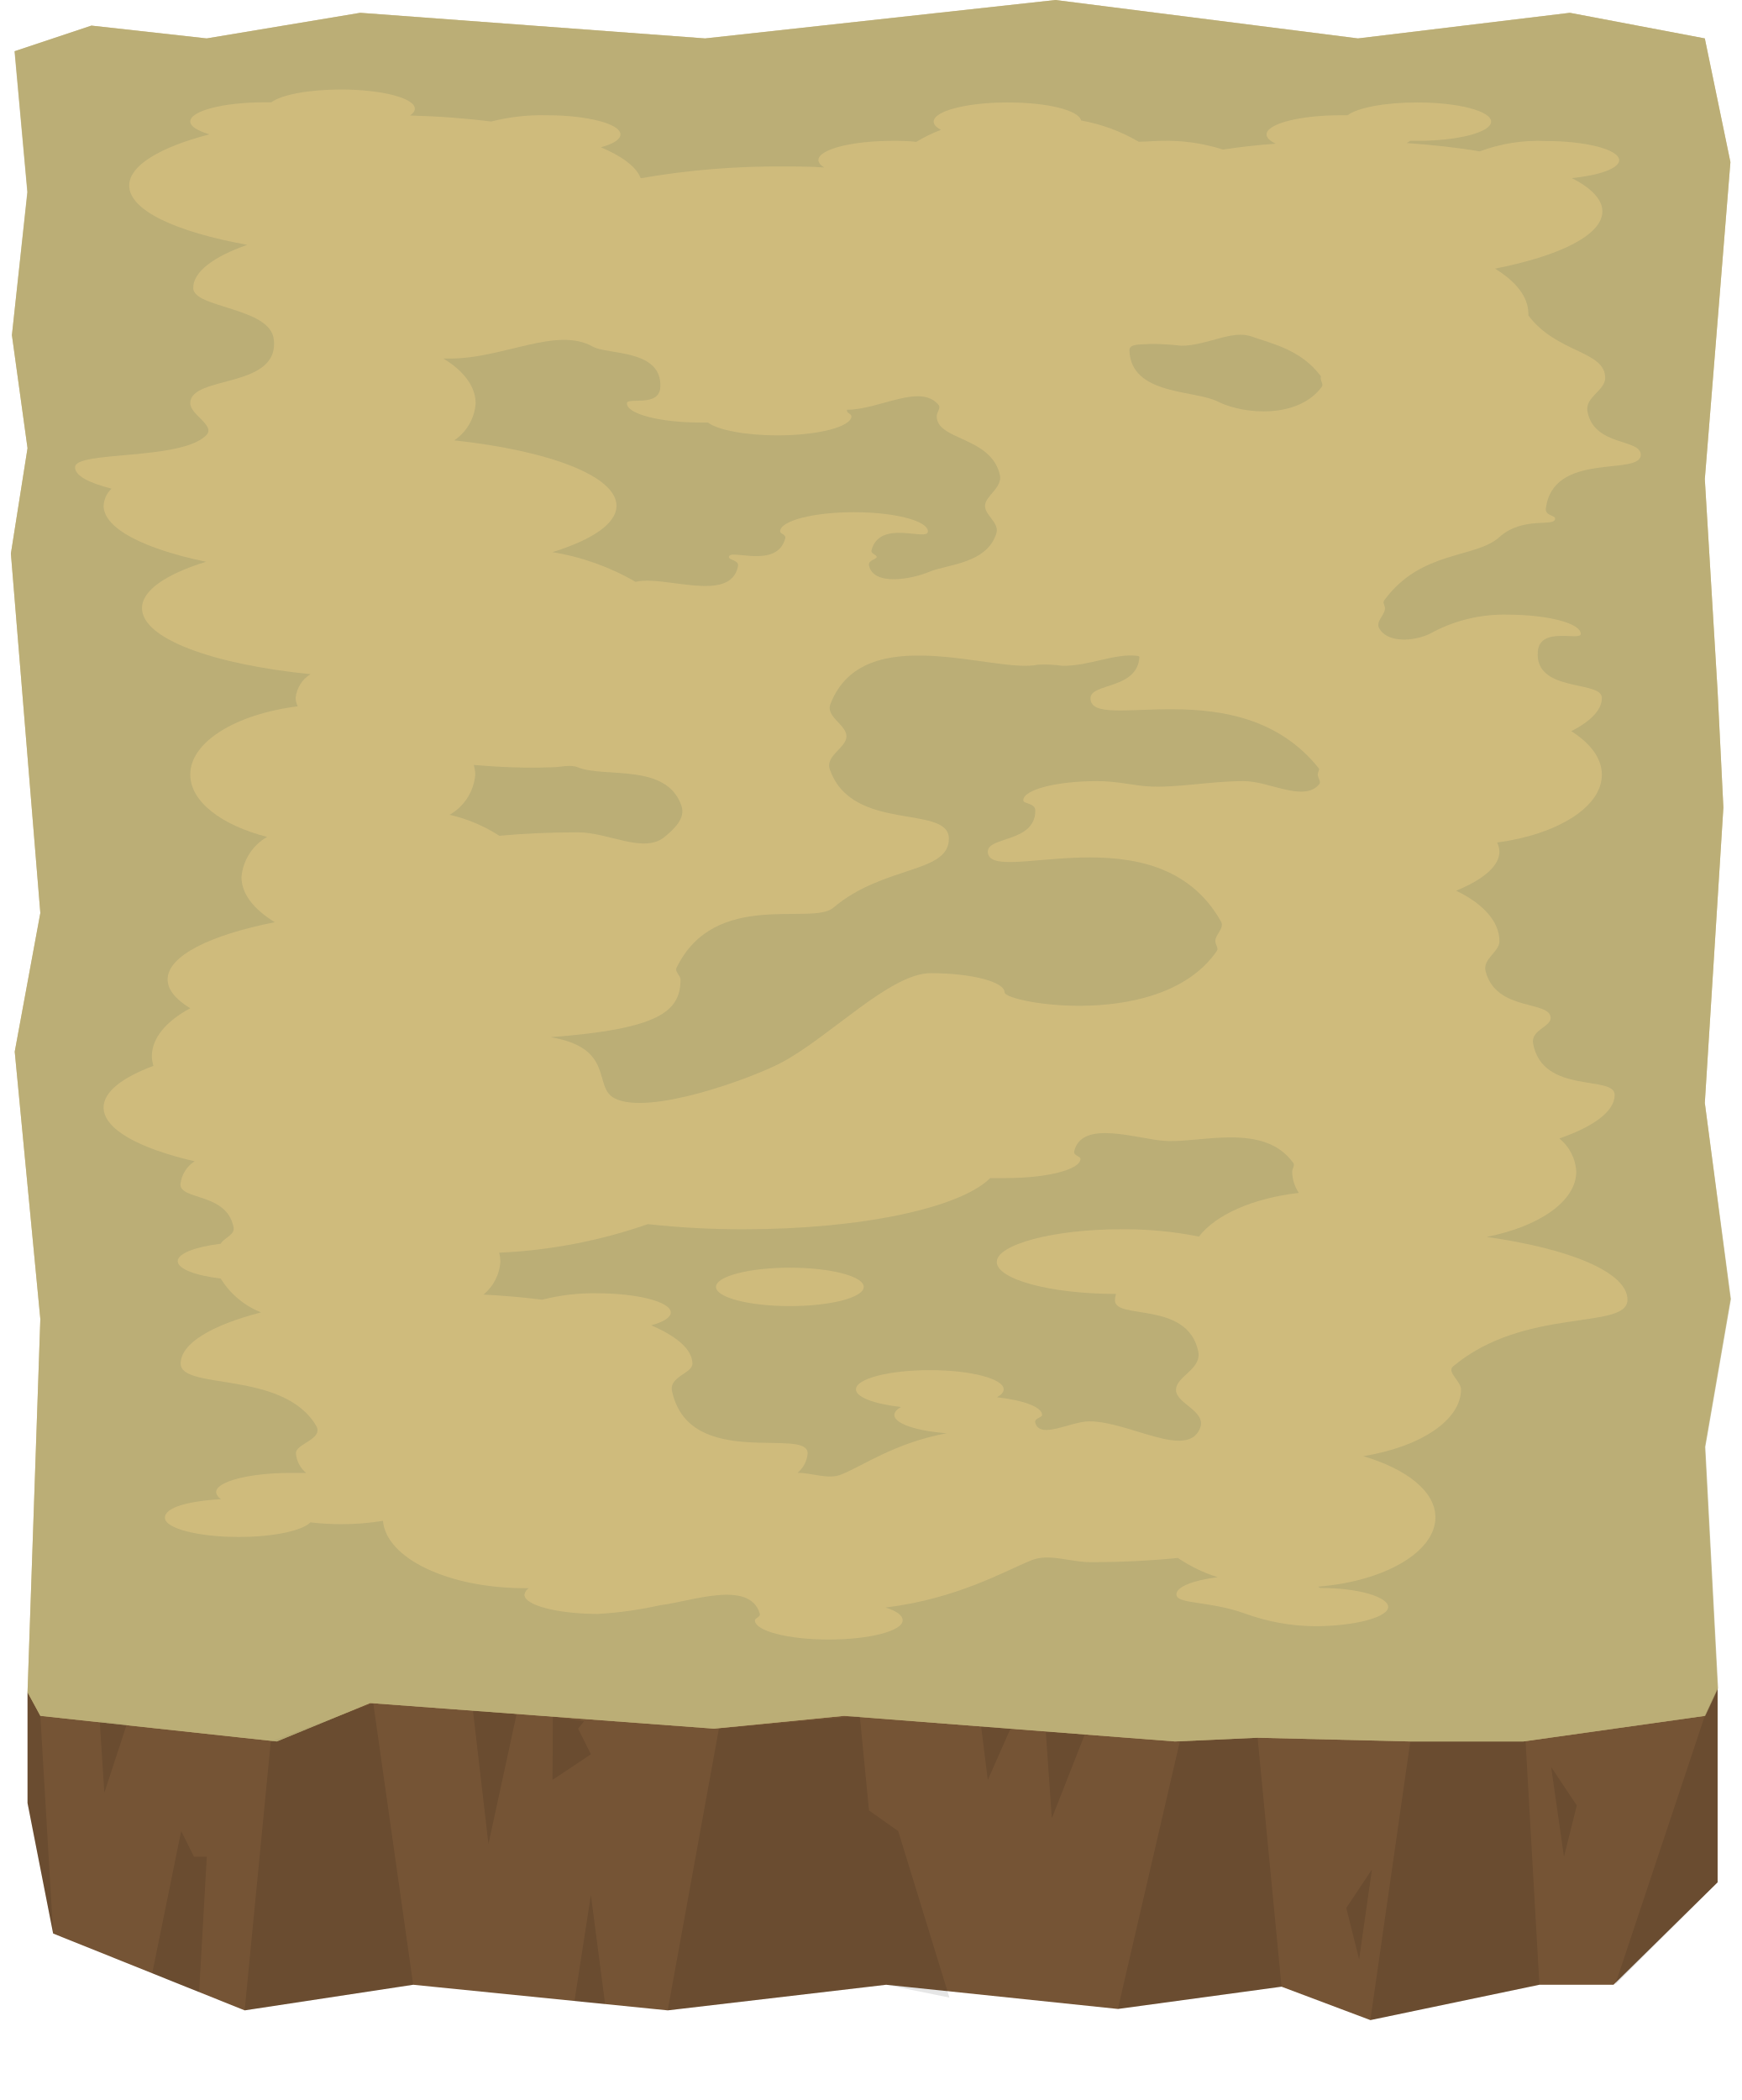
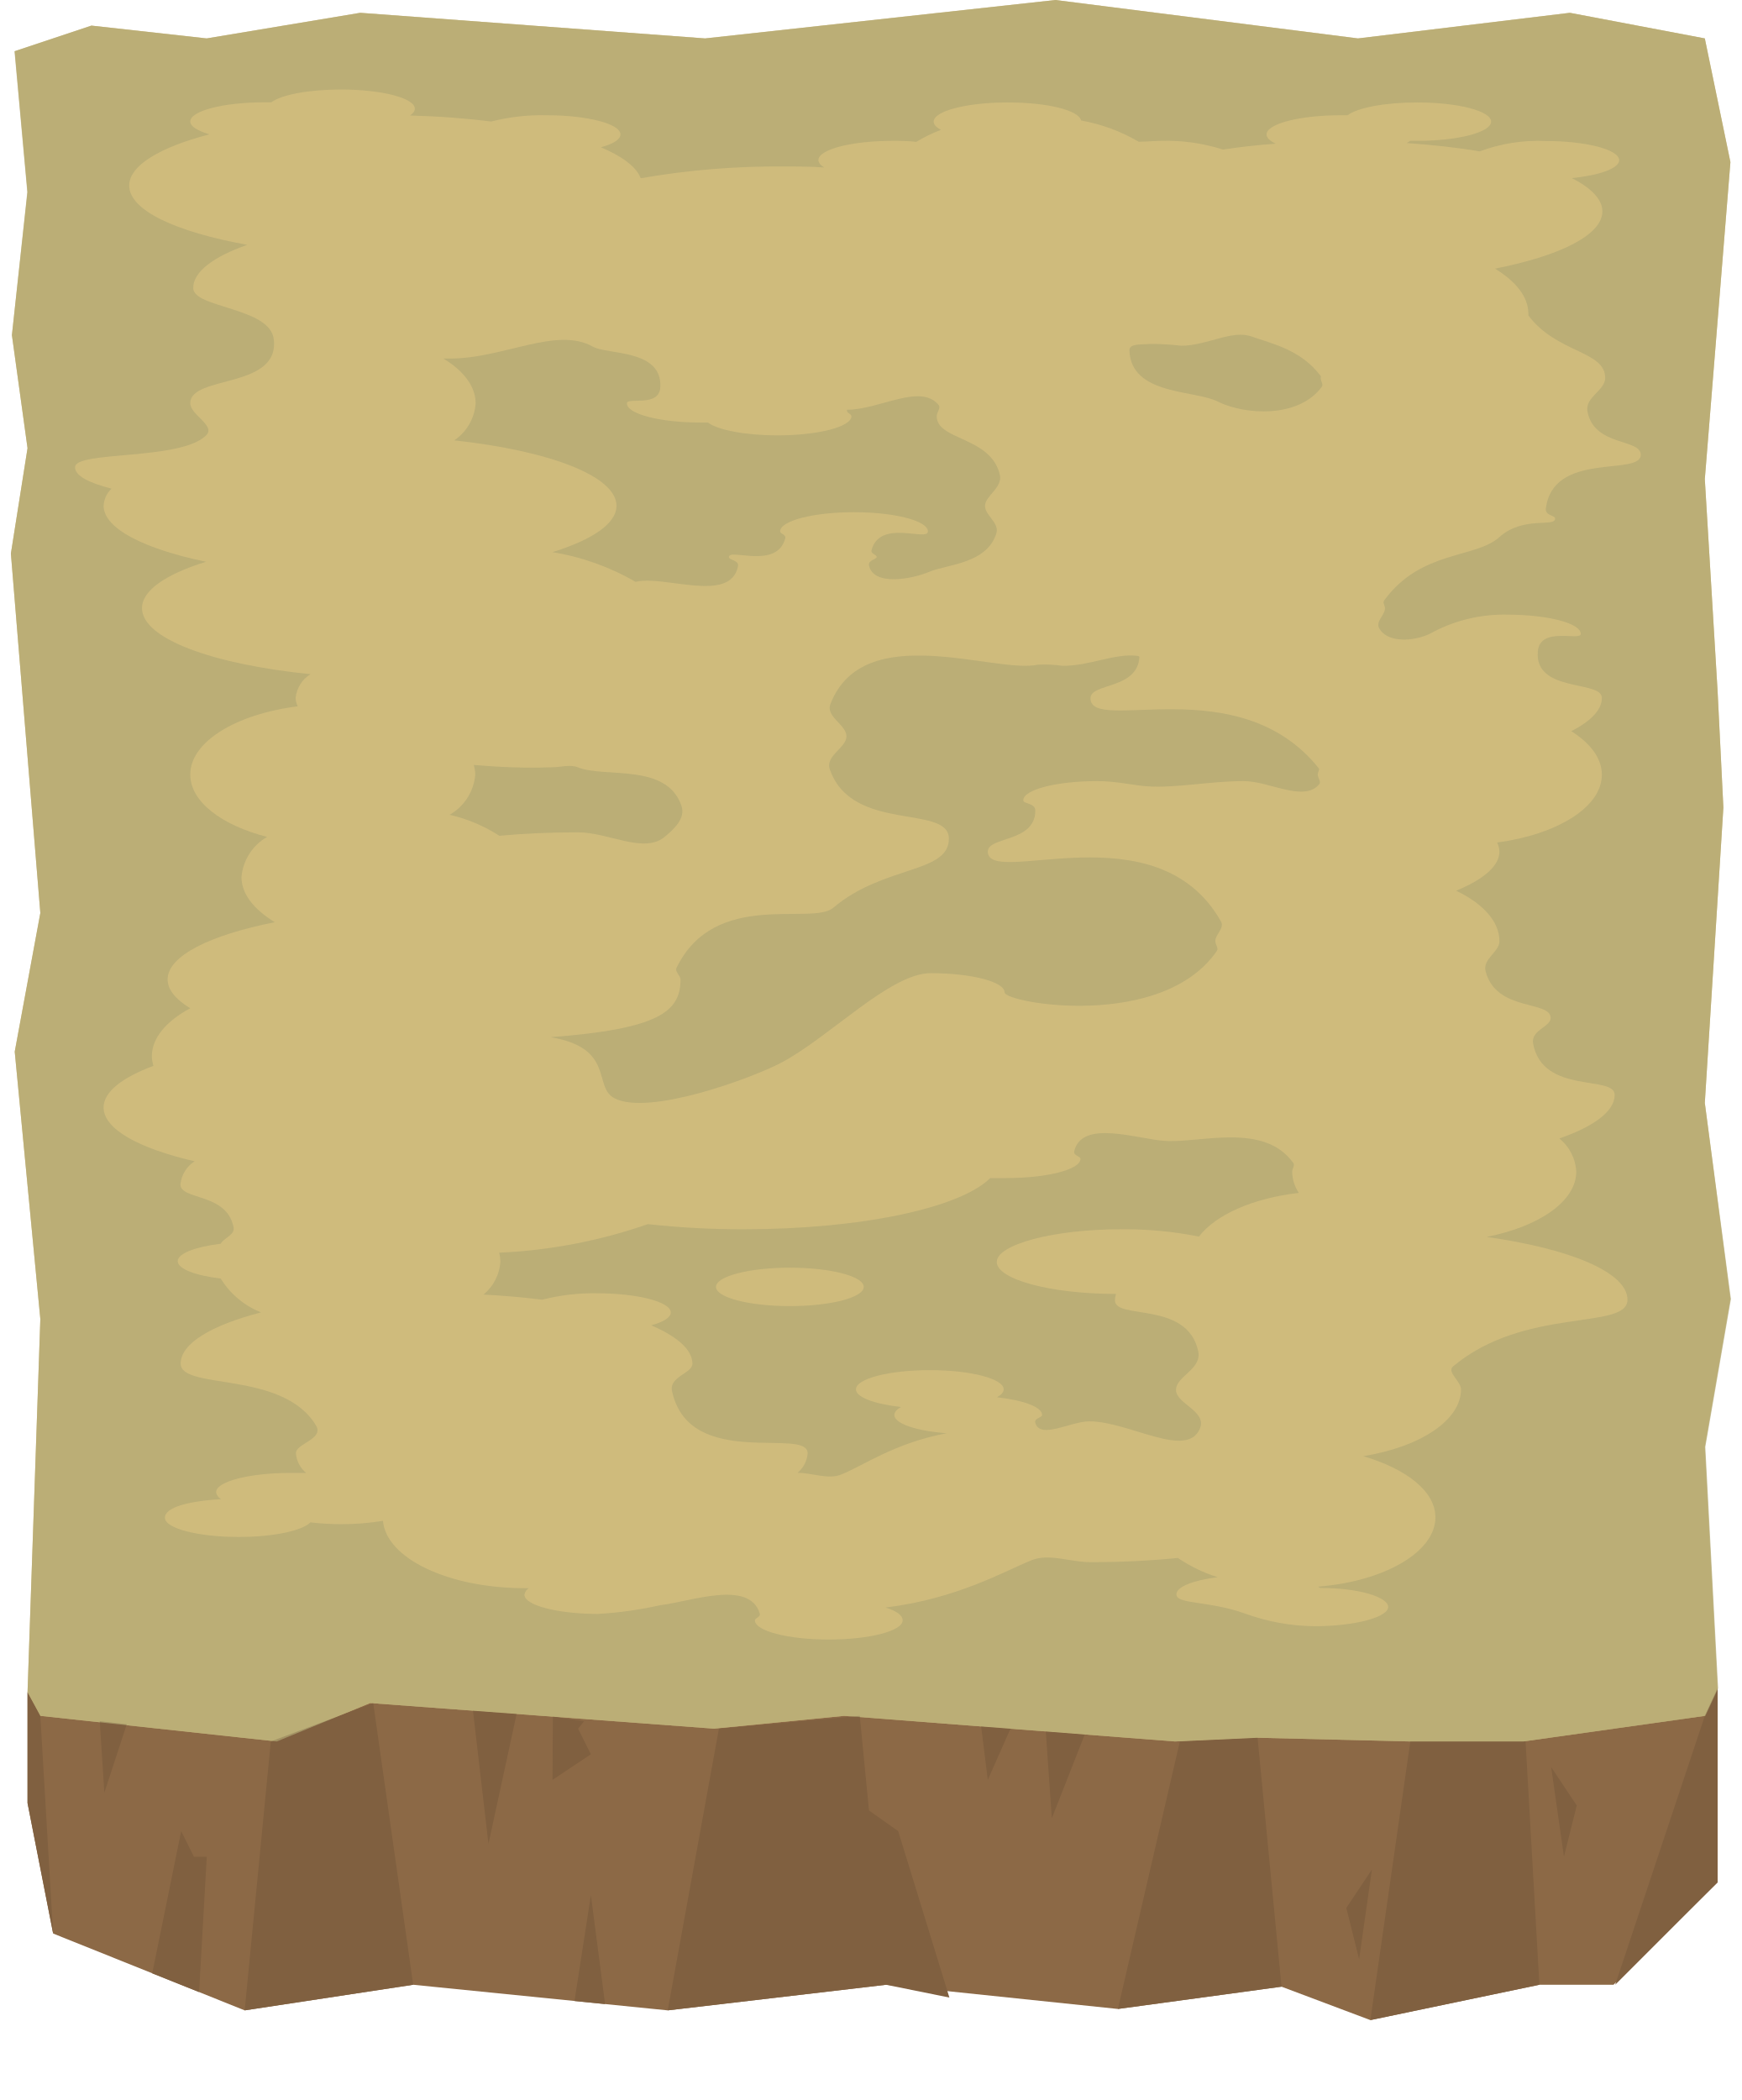
<svg xmlns="http://www.w3.org/2000/svg" viewBox="0 0 136 164">
-   <path d="m134.15 147-8.13 8h-5.79l-13.2 2.76-6.94-2.61-12.78 1.74-18.1-1.89-17.06 2-19.88-2-13.16 2-14.96-6-2-10.19v-8.65l132-.31v3.15z" fill="#755435" />
+   <path d="m134.15 147-8.13 8h-5.79l-13.2 2.76-6.94-2.61-12.78 1.74-18.1-1.89-17.06 2-19.88-2-13.16 2-14.96-6-2-10.19v-8.65l132-.31v3.15z" fill="#8c6946" />
  <path d="m133.15 134-14.19 2h-8.82l-11.92-.29-6.45.29-25.84-2-10.17 1-26.85-2-7.29 3-18.47-2-1-1.84 1-29.15-2-20.88 2-10.83-2.3-28.07 1.3-8.23-1.22-8.83 1.22-11.17-1-11 6-2 9 1 11.99-2 26.93 2 27.36-3 23.63 3 16.55-2 10.54 2 2 9.66-2 24.76 1 16.58.45 9.06-1.45 23.07 2 15.31-2 11.56 1 18.85z" fill="#cfbb7c" />
-   <g opacity=".1">
+   <g fill="#806040">
    <path d="m3.15 134-1-1.84v8.65l2 10.19z" />
    <path d="m29.15 133-8 3-2.04 21 13.16-2z" />
    <path d="m67.15 134-11 1-4 22 17.06-2 4.94 1-4-13-2.28-1.61z" />
    <path d="m98.22 135.71-6.07.29-4.84 20.89 12.78-1.74z" />
    <path d="m119.15 136h-9l-3.12 21.76 13.2-2.76z" />
    <path d="m134.15 131.85-1 2.15-7 21 8-8z" />
-   </g>
-   <g opacity=".1">
    <path d="m36.94 133.6 1.21 10.4 2.2-10.15z" />
    <path d="m44.87 156.27 1.28-8.27 1.11 8.51z" />
    <path d="m76.63 134.83.52 4.17 1.77-4z" />
    <path d="m81.68 135.22.47 6.78 2.57-6.54z" />
    <path d="m121.15 138 1 7 1-4z" />
    <path d="m106.15 153 1-7-2 3z" />
    <path d="m7.79 134.42.36 5.58 1.75-5.34z" />
    <path d="m11.89 154.11 2.26-11.11 1 2h1l-.6 10.57z" />
    <path d="m43.18 134.06-.03 4.94 3-2-1-2 .47-.58z" />
  </g>
  <g fill="#b2a874" opacity=".7">
    <path d="m37.15 31.5a3.82 3.82 0 0 1 -1.67 2.89c7.41.8 12.67 2.79 12.67 5.11 0 1.39-1.88 2.65-5 3.62a19 19 0 0 1 6.49 2.32c2.25-.56 7.4 1.73 8-1.22.09-.49-.71-.46-.71-.72 0-.71 3.75 1 4.4-1.46.08-.29-.4-.35-.4-.54 0-.83 2.59-1.5 5.77-1.5s5.77.67 5.77 1.5-3.74-1-4.4 1.46c-.08.29.4.35.4.54s-.69.24-.6.66c.35 1.63 3.35 1.07 4.72.49s4.48-.61 5.23-3c.25-.83-.89-1.39-.89-2.15s1.4-1.42 1.16-2.43c-.72-3-4.93-2.66-4.93-4.57 0-.3.34-.64.15-.87-1.41-1.73-4.63.37-7.15.37-.08.25.34.32.34.5 0 .83-2.58 1.5-5.77 1.5-2.52 0-4.66-.42-5.44-1h-.56c-3.18 0-5.77-.67-5.77-1.5 0-.52 2.52.34 2.61-1.25.18-3-4.14-2.53-5.27-3.18-2.82-1.59-7 .93-11.11.93h-.56c1.56.94 2.52 2.17 2.52 3.5z" />
    <path d="m101 90.81c-2.3-3.19-7.25-1.53-10-1.71-2.16-.13-6.49-1.71-7.1.8-.09.35.49.39.49.6 0 .83-2.58 1.5-5.77 1.5-.44 0-.87 0-1.28 0-2.33 2.33-10.06 4-19.26 4a67.31 67.31 0 0 1 -7.48-.4 40.89 40.89 0 0 1 -11.61 2.23 3 3 0 0 1 .09.67 3.59 3.59 0 0 1 -1.32 2.6c1.61.08 3.14.22 4.59.4a16 16 0 0 1 4.27-.5c3.19 0 5.77.67 5.77 1.5 0 .39-.58.75-1.53 1 2 .86 3.22 1.89 3.22 3 0 .76-1.85 1-1.59 2.15 1.36 6.22 10.59 2.75 10.59 4.85a2.19 2.19 0 0 1 -.79 1.52c1.17 0 2.39.55 3.42.13 1.67-.67 4.19-2.47 8.22-3.22-2.36-.18-4.08-.75-4.08-1.43 0-.22.19-.43.52-.62-2.06-.23-3.52-.76-3.52-1.38 0-.83 2.59-1.5 5.77-1.5s5.77.67 5.77 1.5c0 .22-.19.43-.52.62 2.07.23 3.52.76 3.52 1.38 0 .22-.64.25-.53.62.38 1.31 2.77-.12 4.22-.12 3.1 0 7.64 3 8.64.55.55-1.36-1.87-1.92-1.87-3s2-1.59 1.74-3c-.84-4-6.51-2.44-6.51-4a1.43 1.43 0 0 1 .09-.5c-5.17 0-9.32-1.15-9.32-2.5s4.38-2.55 9.69-2.55a29.71 29.71 0 0 1 6.1.57c1.29-1.69 4.2-3 7.8-3.41a3.12 3.12 0 0 1 -.52-1.66c0-.23.24-.5.08-.69zm-39.31 11.19c-3.18 0-5.77-.67-5.77-1.5s2.59-1.5 5.77-1.5 5.77.67 5.77 1.5-2.58 1.5-5.77 1.5z" />
    <path d="m45.15 65c2.39 0 5.17 1.72 6.79.33.67-.56 1.63-1.41 1.28-2.41-1.16-3.37-6-2.14-8.1-3-.6-.24-1.31 0-2 0-2.12.08-4.12-.01-6.12-.18a2.8 2.8 0 0 1 .12.76 4 4 0 0 1 -2 3.13 12.14 12.14 0 0 1 3.88 1.64c1.94-.18 4-.27 6.15-.27z" />
    <path d="m103.16 29.38c-1.55-2.09-3.87-2.55-5.41-3.1s-3.49.72-5.49.72a21 21 0 0 0 -2.47-.14c-.53.07-1.6-.07-1.58.5.12 3.53 5.12 3.08 6.9 4 2.13 1.06 6.33 1.31 8.13-1.16.13-.18-.09-.44-.09-.67 0-.07.03-.12.01-.15z" />
    <path d="m103 60c-6.26-7.84-17.83-2.63-17.83-5.47 0-1.21 3.67-.67 3.82-3.22 0-.06-.1-.08-.15-.09-1.78-.22-3.68.78-5.84.78a9.88 9.88 0 0 0 -1.94-.09c-3.37.73-13.62-3.6-16.2 3.07-.39 1 1.25 1.61 1.25 2.52s-1.67 1.51-1.3 2.58c1.73 5 9.3 2.69 9.3 5.42s-5.11 2.06-9.04 5.4c-1.67 1.41-9.24-1.47-12.23 4.68-.15.31.31.6.31.92 0 2.5-1.69 3.86-10.15 4.5 5.07.84 3.29 3.91 5 4.77 2.69 1.4 10.78-1.6 13-2.77 3.8-2 8.51-7 11.69-7s5.77.67 5.77 1.5 12.29 3 16.58-3.24c.15-.21-.12-.5-.12-.76 0-.53.72-1 .45-1.52-5-8.92-18.22-2.61-18.22-5.48 0-1.19 3.69-.69 3.71-3.18 0-.64-.94-.52-.94-.82 0-.83 2.59-1.5 5.77-1.5 1.52 0 2.88.34 3.94.41 2.33.14 4.85-.41 7.52-.41 2 0 4.69 1.68 5.89.24.16-.19-.12-.49-.12-.74s.17-.39.08-.5z" />
    <path d="m133.15 86.13 1.45-23.07-.45-9.06-1-16.58 2-24.76-2-9.66-10.54-2-16.55 2-23.63-3-27.36 3-26.94-2-12 2-9-1-6 2 1 11-1.2 11.17 1.22 8.83-1.3 8.23 2.3 28.07-2 10.83 2 20.88-1 29.15 1 1.84 18.47 2 7.29-3 26.85 2 10.17-1 25.84 2 6.45-.29 11.92.29h8.86l14.19-2 1-2.15-1-18.85 2-11.55zm-12.42-46.36c0 .51.73.47.73.73 0 .7-2.5-.23-4.36 1.45s-6.13 1-9 4.95c-.12.17.07.4.07.6 0 .54-.73 1-.46 1.55.71 1.3 3.1 1 4.27.28a11.91 11.91 0 0 1 5.71-1.33c3.19 0 5.77.67 5.77 1.5 0 .6-3.17-.62-3.35 1.36-.29 3.26 5 2.24 5 3.64 0 .94-.87 1.83-2.39 2.6 1.49.94 2.39 2.12 2.39 3.4 0 2.53-3.47 4.66-8.18 5.3a1.77 1.77 0 0 1 .18.7c0 1.13-1.25 2.18-3.38 3.06 2.08 1 3.38 2.39 3.38 3.94 0 .84-1.33 1.39-1.08 2.35.83 3.19 5.08 2.25 5.08 3.65 0 .7-1.56.94-1.37 2 .74 4 6.37 2.43 6.37 4 0 1.29-1.62 2.47-4.32 3.41a3.56 3.56 0 0 1 1.32 2.59c0 2.31-2.88 4.28-7 5.1 6.5.91 11 2.76 11 4.9 0 2.42-8 .5-13.62 5.21-.52.44.62 1.16.62 1.79 0 2.43-3.2 4.5-7.63 5.22 3.36 1 5.63 2.73 5.63 4.78 0 2.71-4 5-9.16 5.41a.71.71 0 0 1 .14.1c3 0 5.33.7 5.33 1.49s-2.58 1.5-5.77 1.5a16.29 16.29 0 0 1 -5.44-1c-2.82-1-5.33-.7-5.33-1.49 0-.59 1.32-1.1 3.22-1.34a11.74 11.74 0 0 1 -3.1-1.5c-2.13.21-4.42.33-6.81.33-1.6 0-3.25-.71-4.63-.15-2.09.84-5.78 3-11.39 3.69.83.26 1.33.6 1.33 1 0 .83-2.58 1.5-5.77 1.5s-5.77-.67-5.77-1.5c0-.19.46-.25.38-.53-.81-2.68-5.43-.92-7.78-.65a30.33 30.33 0 0 1 -4.83.68c-3.18 0-5.77-.67-5.77-1.5a.69.69 0 0 1 .35-.51h-.31c-6 0-10.84-2.34-11.09-5.26a19.58 19.58 0 0 1 -3.26.26 20.06 20.06 0 0 1 -2.41-.14c-.62.65-2.88 1.14-5.59 1.14-3.18 0-5.77-.67-5.77-1.5s1.88-1.3 4.4-1.46a.72.72 0 0 1 -.4-.54c0-.83 2.59-1.5 5.77-1.5h1.26a2.21 2.21 0 0 1 -.8-1.54c0-.76 2.2-1.1 1.58-2.15-2.58-4.35-10.58-2.75-10.58-4.85 0-1.58 2.42-3 6.28-4a6.49 6.49 0 0 1 -3.15-2.64c-2-.24-3.36-.76-3.36-1.36s1.38-1.12 3.36-1.36c.24-.46 1.14-.7 1-1.29-.53-2.71-4.15-2.09-4.15-3.35a2.44 2.44 0 0 1 1.11-1.8c-4.35-1-7.11-2.51-7.11-4.2 0-1.22 1.45-2.34 3.89-3.25a2.79 2.79 0 0 1 -.12-.75c0-1.45 1.15-2.76 3-3.75-1.13-.68-1.77-1.45-1.77-2.25 0-1.84 3.31-3.47 8.37-4.47-1.62-1-2.6-2.19-2.6-3.53a4 4 0 0 1 2-3.13c-3.55-.91-6-2.75-6-4.87 0-2.57 3.58-4.72 8.39-5.33a1.61 1.61 0 0 1 -.16-.67 2.47 2.47 0 0 1 1.16-1.84c-7.67-.77-13.16-2.78-13.16-5.16 0-1.39 1.88-2.65 5-3.62-4.82-1-8-2.59-8-4.38a2 2 0 0 1 .62-1.33c-1.77-.45-2.85-1-2.85-1.67 0-1.31 8.23-.5 10.24-2.49.77-.76-1.24-1.6-1.24-2.51 0-2.22 7-1.09 6.52-5-.29-2.5-6.29-2.42-6.29-4 0-1.27 1.58-2.44 4.22-3.37-5.54-1-9.22-2.68-9.22-4.63 0-1.57 2.42-3 6.27-4-.92-.27-1.5-.62-1.5-1 0-.83 2.59-1.5 5.77-1.5h.56c.78-.59 2.92-1 5.44-1 3.19 0 5.77.67 5.77 1.5 0 .19-.14.36-.37.53 2.24.06 4.36.22 6.33.47a16 16 0 0 1 4.33-.49c3.19 0 5.77.67 5.77 1.5 0 .39-.58.75-1.53 1 1.67.71 2.78 1.53 3.11 2.42a62.16 62.16 0 0 1 11.11-.92c1.1 0 2.17 0 3.22.08-.29-.18-.45-.38-.45-.58 0-.83 2.59-1.5 5.77-1.5.66 0 1.28 0 1.87.08a12 12 0 0 1 1.93-.94c-.36-.19-.57-.41-.57-.64 0-.83 2.59-1.5 5.77-1.5s5.56.62 5.75 1.41a13.64 13.64 0 0 1 4.5 1.66c.55 0 1.14-.07 1.75-.07a14.39 14.39 0 0 1 4.83.68c1.29-.2 2.66-.35 4.11-.46-.45-.22-.71-.46-.71-.72 0-.83 2.59-1.5 5.77-1.5h.56c.78-.59 2.92-1 5.44-1 3.19 0 5.77.67 5.77 1.5s-2.58 1.5-5.77 1.5h-.56a1.14 1.14 0 0 1 -.27.17c2 .14 4 .36 5.71.65a13.06 13.06 0 0 1 5.12-.81c3.19 0 5.77.67 5.77 1.5 0 .64-1.53 1.18-3.69 1.4 1.51.77 2.38 1.66 2.38 2.6 0 1.84-3.31 3.47-8.38 4.47 1.62 1 2.6 2.19 2.6 3.53v.12c2.19 2.95 6 2.75 6 4.88 0 1-1.61 1.5-1.38 2.65.53 2.71 4.16 2.09 4.16 3.35 0 1.72-6.91-.34-7.42 4.26z" />
  </g>
</svg>
